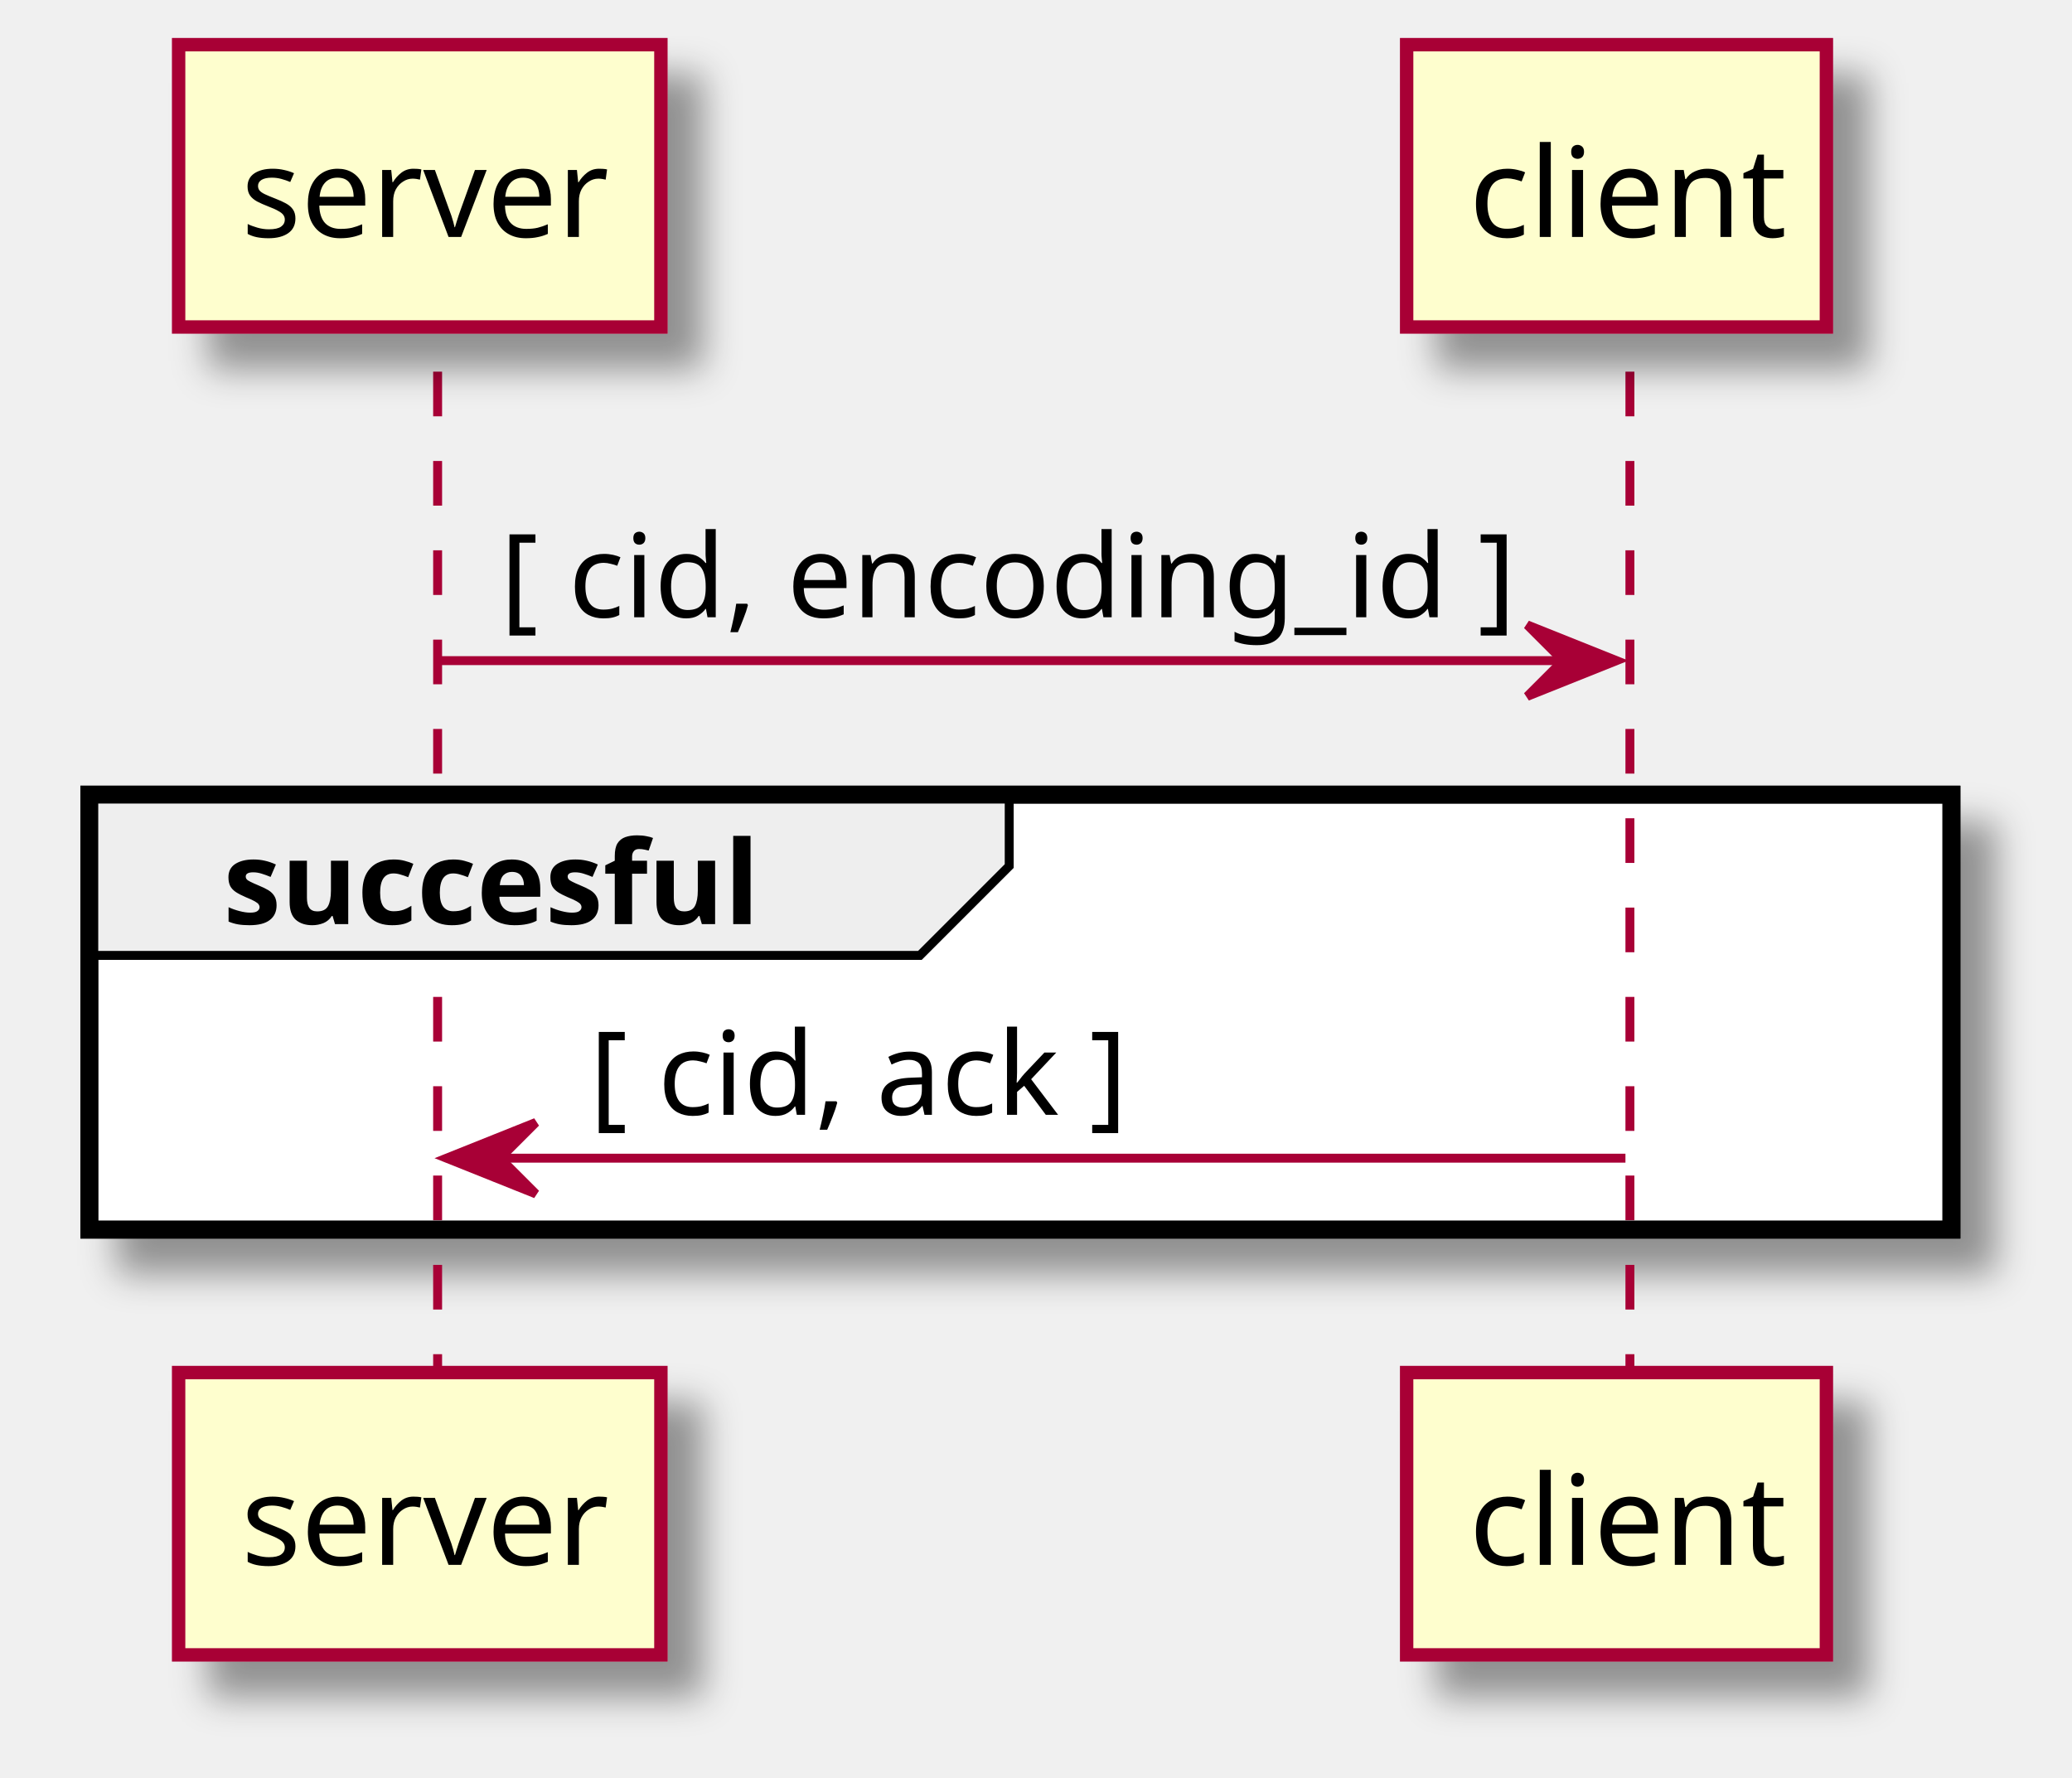
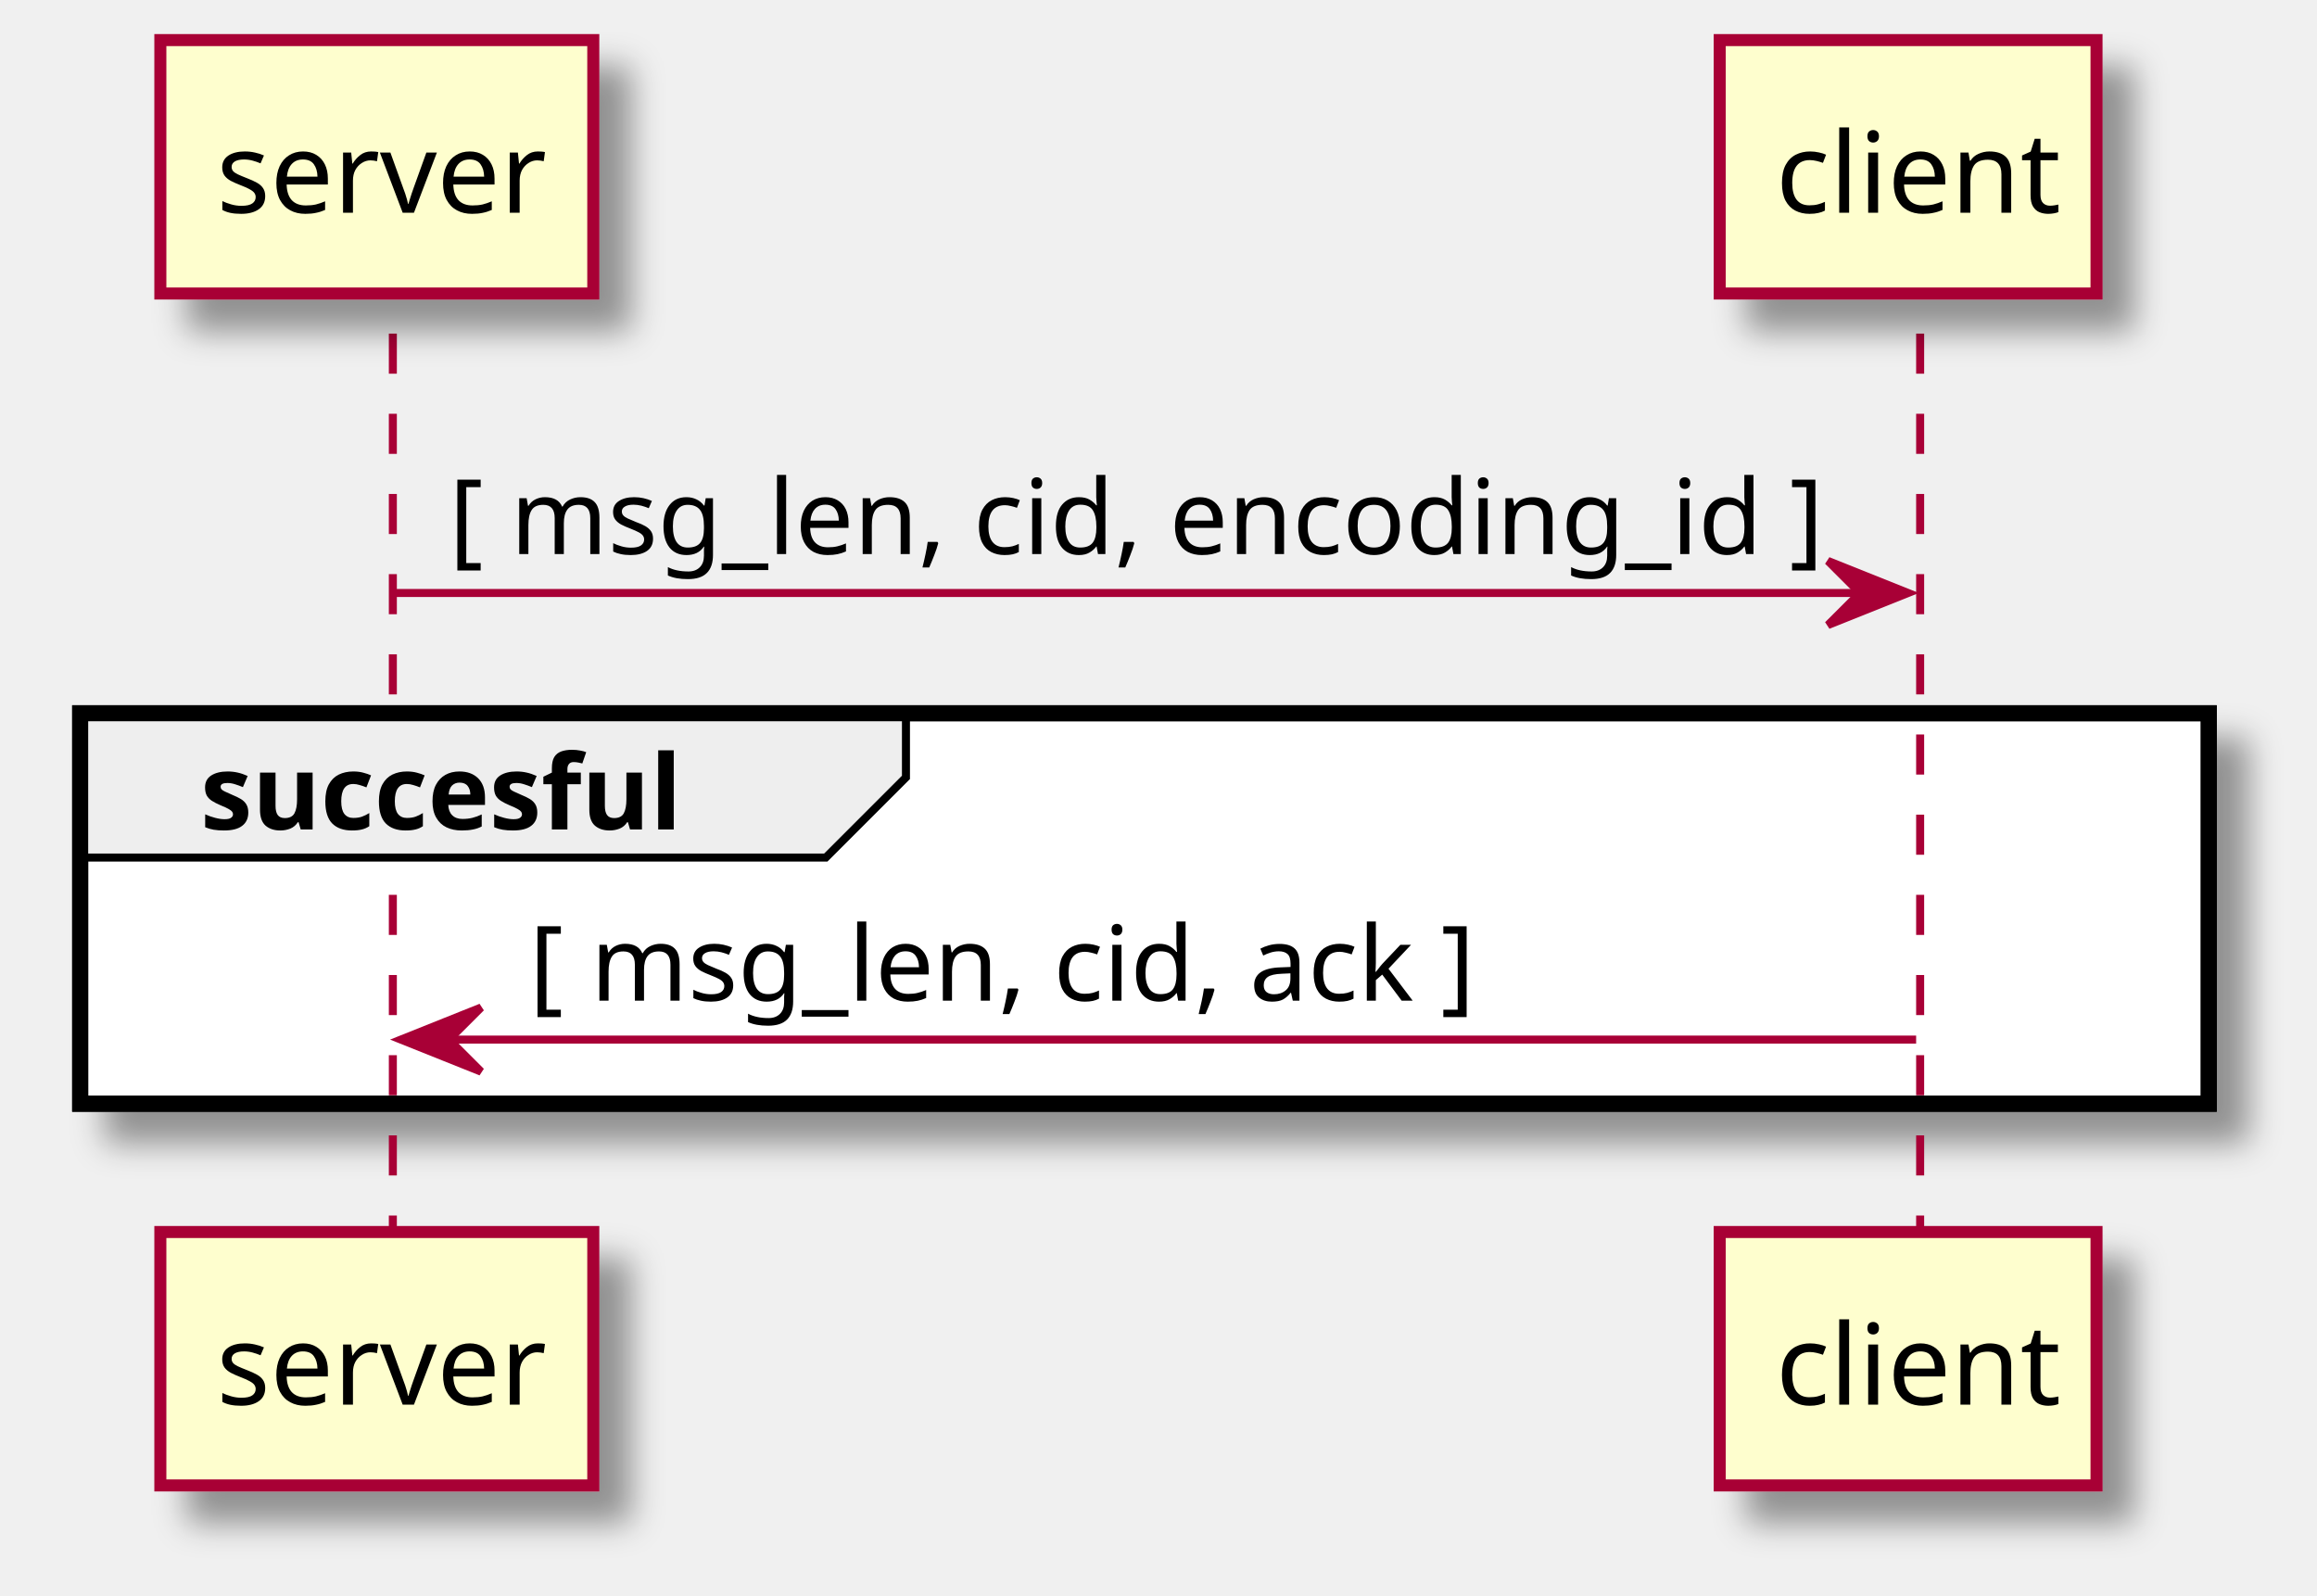
- <svg xmlns="http://www.w3.org/2000/svg" contentScriptType="application/ecmascript" contentStyleType="text/css" height="199px" preserveAspectRatio="none" style="width:232px;height:199px;background:#FFFFFF;" version="1.1" viewBox="0 0 232 199" width="232px" zoomAndPan="magnify">
+ <svg xmlns="http://www.w3.org/2000/svg" contentScriptType="application/ecmascript" contentStyleType="text/css" height="199px" preserveAspectRatio="none" style="width:289px;height:199px;background:#FFFFFF;" version="1.1" viewBox="0 0 289 199" width="289px" zoomAndPan="magnify">
  <defs>
-     <filter height="300%" id="f1vt9obya1xama" width="300%" x="-1" y="-1">
+     <filter height="300%" id="f55l297s3s0gg" width="300%" x="-1" y="-1">
      <feGaussianBlur result="blurOut" stdDeviation="2.0" />
      <feColorMatrix in="blurOut" result="blurOut2" type="matrix" values="0 0 0 0 0 0 0 0 0 0 0 0 0 0 0 0 0 0 .4 0" />
      <feOffset dx="4.0" dy="4.0" in="blurOut2" result="blurOut3" />
      <feBlend in="SourceGraphic" in2="blurOut3" mode="normal" />
    </filter>
  </defs>
  <g>
-     <rect fill="#FFFFFF" filter="url(#f1vt9obya1xama)" height="48.703" style="stroke:#000000;stroke-width:2.0;" width="208.5" x="10" y="88.961" />
+     <rect fill="#FFFFFF" filter="url(#f55l297s3s0gg)" height="48.703" style="stroke:#000000;stroke-width:2.0;" width="265.5" x="10" y="88.961" />
    <line style="stroke:#A80036;stroke-width:1.0;stroke-dasharray:5.0,5.0;" x1="49" x2="49" y1="41.609" y2="154.664" />
-     <line style="stroke:#A80036;stroke-width:1.0;stroke-dasharray:5.0,5.0;" x1="182.5" x2="182.5" y1="41.609" y2="154.664" />
-     <rect fill="#FEFECE" filter="url(#f1vt9obya1xama)" height="31.609" style="stroke:#A80036;stroke-width:1.5;" width="54" x="20" y="5" />
+     <line style="stroke:#A80036;stroke-width:1.0;stroke-dasharray:5.0,5.0;" x1="239.5" x2="239.5" y1="41.609" y2="154.664" />
+     <rect fill="#FEFECE" filter="url(#f55l297s3s0gg)" height="31.609" style="stroke:#A80036;stroke-width:1.5;" width="54" x="20" y="5" />
    <text fill="#000000" font-family="sans-serif" font-size="14" lengthAdjust="spacing" textLength="40" x="27" y="26.533">server</text>
-     <rect fill="#FEFECE" filter="url(#f1vt9obya1xama)" height="31.609" style="stroke:#A80036;stroke-width:1.5;" width="54" x="20" y="153.664" />
+     <rect fill="#FEFECE" filter="url(#f55l297s3s0gg)" height="31.609" style="stroke:#A80036;stroke-width:1.5;" width="54" x="20" y="153.664" />
    <text fill="#000000" font-family="sans-serif" font-size="14" lengthAdjust="spacing" textLength="40" x="27" y="175.197">server</text>
-     <rect fill="#FEFECE" filter="url(#f1vt9obya1xama)" height="31.609" style="stroke:#A80036;stroke-width:1.5;" width="47" x="157.5" y="5" />
-     <text fill="#000000" font-family="sans-serif" font-size="14" lengthAdjust="spacing" textLength="33" x="164.5" y="26.533">client</text>
-     <rect fill="#FEFECE" filter="url(#f1vt9obya1xama)" height="31.609" style="stroke:#A80036;stroke-width:1.5;" width="47" x="157.5" y="153.664" />
-     <text fill="#000000" font-family="sans-serif" font-size="14" lengthAdjust="spacing" textLength="33" x="164.5" y="175.197">client</text>
-     <polygon fill="#A80036" points="171,69.961,181,73.961,171,77.961,175,73.961" style="stroke:#A80036;stroke-width:1.0;" />
-     <line style="stroke:#A80036;stroke-width:1.0;" x1="49" x2="177" y1="73.961" y2="73.961" />
-     <text fill="#000000" font-family="sans-serif" font-size="13" lengthAdjust="spacing" textLength="110" x="56" y="69.105">[ cid, encoding_id ]</text>
+     <rect fill="#FEFECE" filter="url(#f55l297s3s0gg)" height="31.609" style="stroke:#A80036;stroke-width:1.5;" width="47" x="214.5" y="5" />
+     <text fill="#000000" font-family="sans-serif" font-size="14" lengthAdjust="spacing" textLength="33" x="221.5" y="26.533">client</text>
+     <rect fill="#FEFECE" filter="url(#f55l297s3s0gg)" height="31.609" style="stroke:#A80036;stroke-width:1.5;" width="47" x="214.5" y="153.664" />
+     <text fill="#000000" font-family="sans-serif" font-size="14" lengthAdjust="spacing" textLength="33" x="221.5" y="175.197">client</text>
+     <polygon fill="#A80036" points="228,69.961,238,73.961,228,77.961,232,73.961" style="stroke:#A80036;stroke-width:1.0;" />
+     <line style="stroke:#A80036;stroke-width:1.0;" x1="49" x2="234" y1="73.961" y2="73.961" />
+     <text fill="#000000" font-family="sans-serif" font-size="13" lengthAdjust="spacing" textLength="167" x="56" y="69.105">[ msg_len, cid, encoding_id ]</text>
    <path d="M10,88.961 L113,88.961 L113,96.961 L103,106.961 L10,106.961 L10,88.961 " fill="#EEEEEE" style="stroke:#000000;stroke-width:1.0;" />
-     <rect fill="none" height="48.703" style="stroke:#000000;stroke-width:2.0;" width="208.5" x="10" y="88.961" />
+     <rect fill="none" height="48.703" style="stroke:#000000;stroke-width:2.0;" width="265.5" x="10" y="88.961" />
    <text fill="#000000" font-family="sans-serif" font-size="13" font-weight="bold" lengthAdjust="spacing" textLength="58" x="25" y="103.456">succesful</text>
    <polygon fill="#A80036" points="60,125.664,50,129.664,60,133.664,56,129.664" style="stroke:#A80036;stroke-width:1.0;" />
-     <line style="stroke:#A80036;stroke-width:1.0;" x1="54" x2="182" y1="129.664" y2="129.664" />
-     <text fill="#000000" font-family="sans-serif" font-size="13" lengthAdjust="spacing" textLength="62" x="66" y="124.808">[ cid, ack ]</text>
+     <line style="stroke:#A80036;stroke-width:1.0;" x1="54" x2="239" y1="129.664" y2="129.664" />
+     <text fill="#000000" font-family="sans-serif" font-size="13" lengthAdjust="spacing" textLength="119" x="66" y="124.808">[ msg_len, cid, ack ]</text>
  </g>
</svg>
